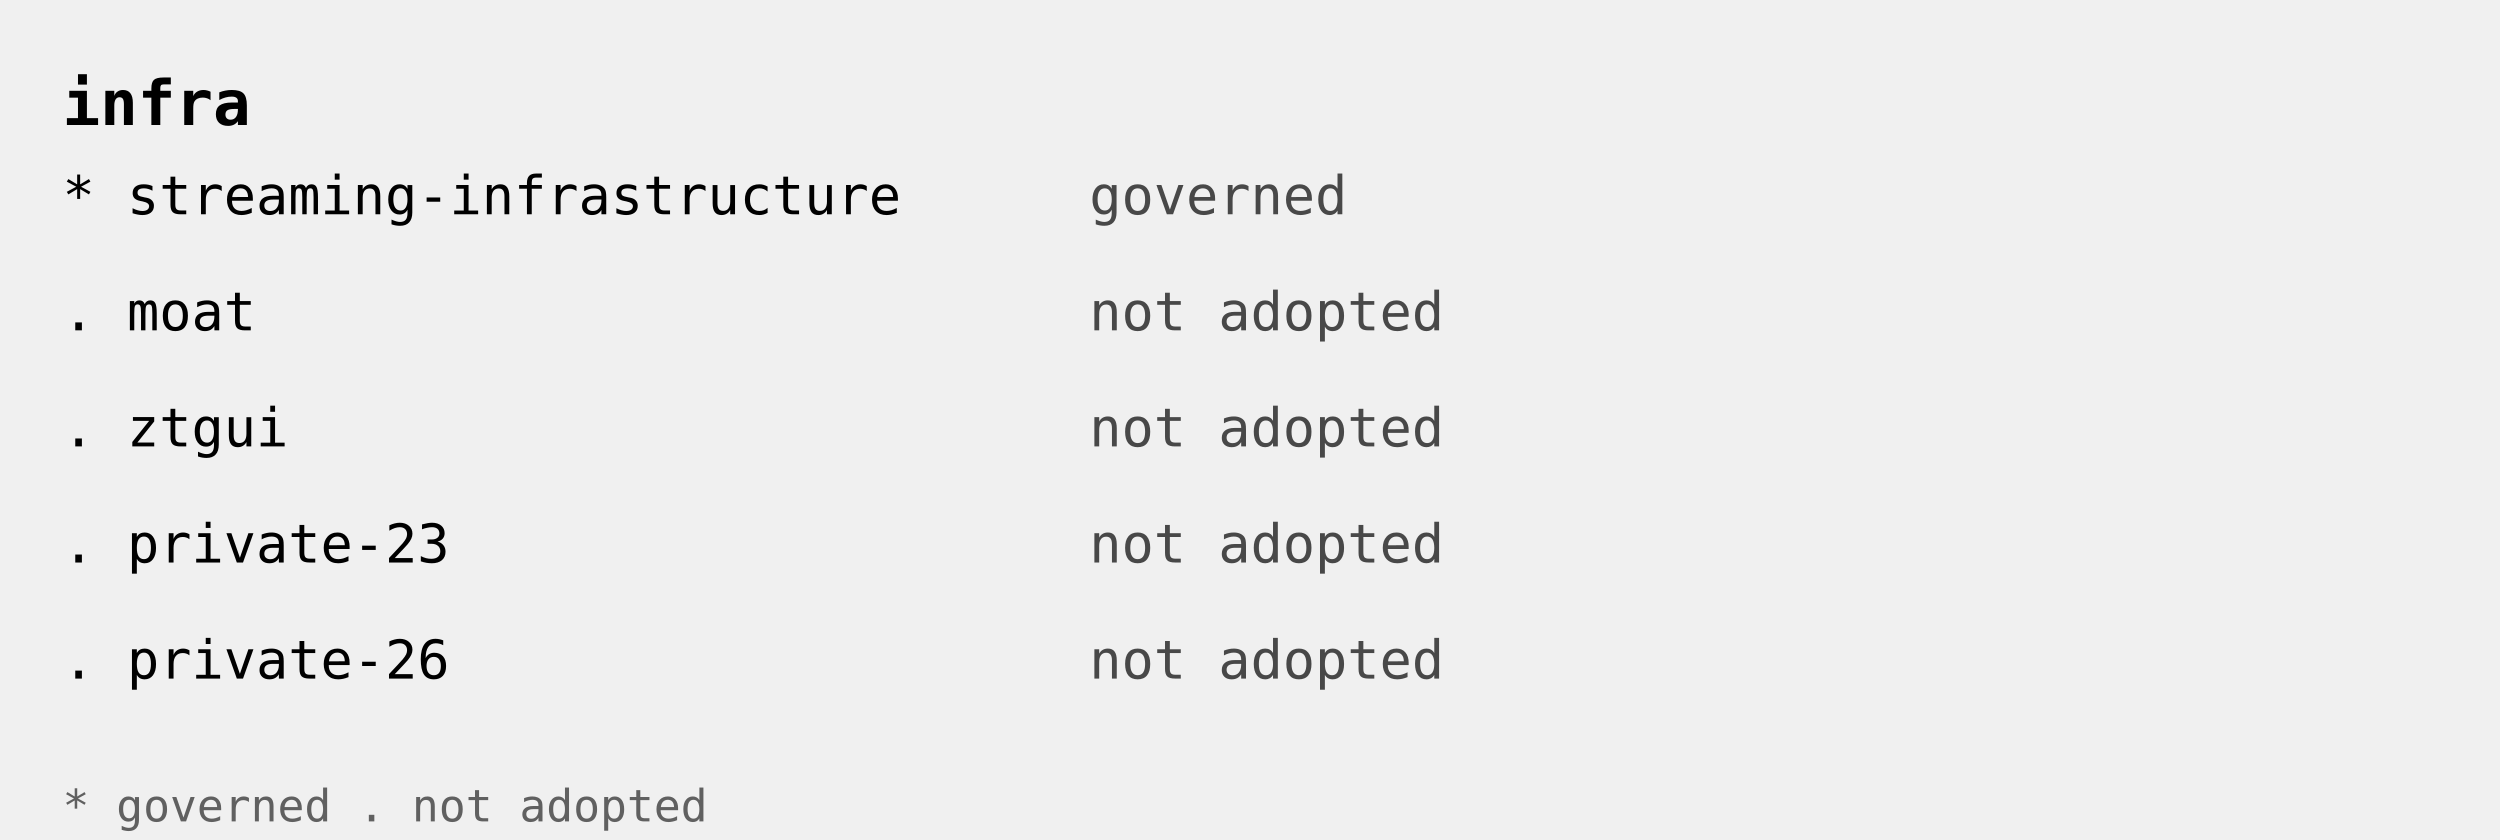
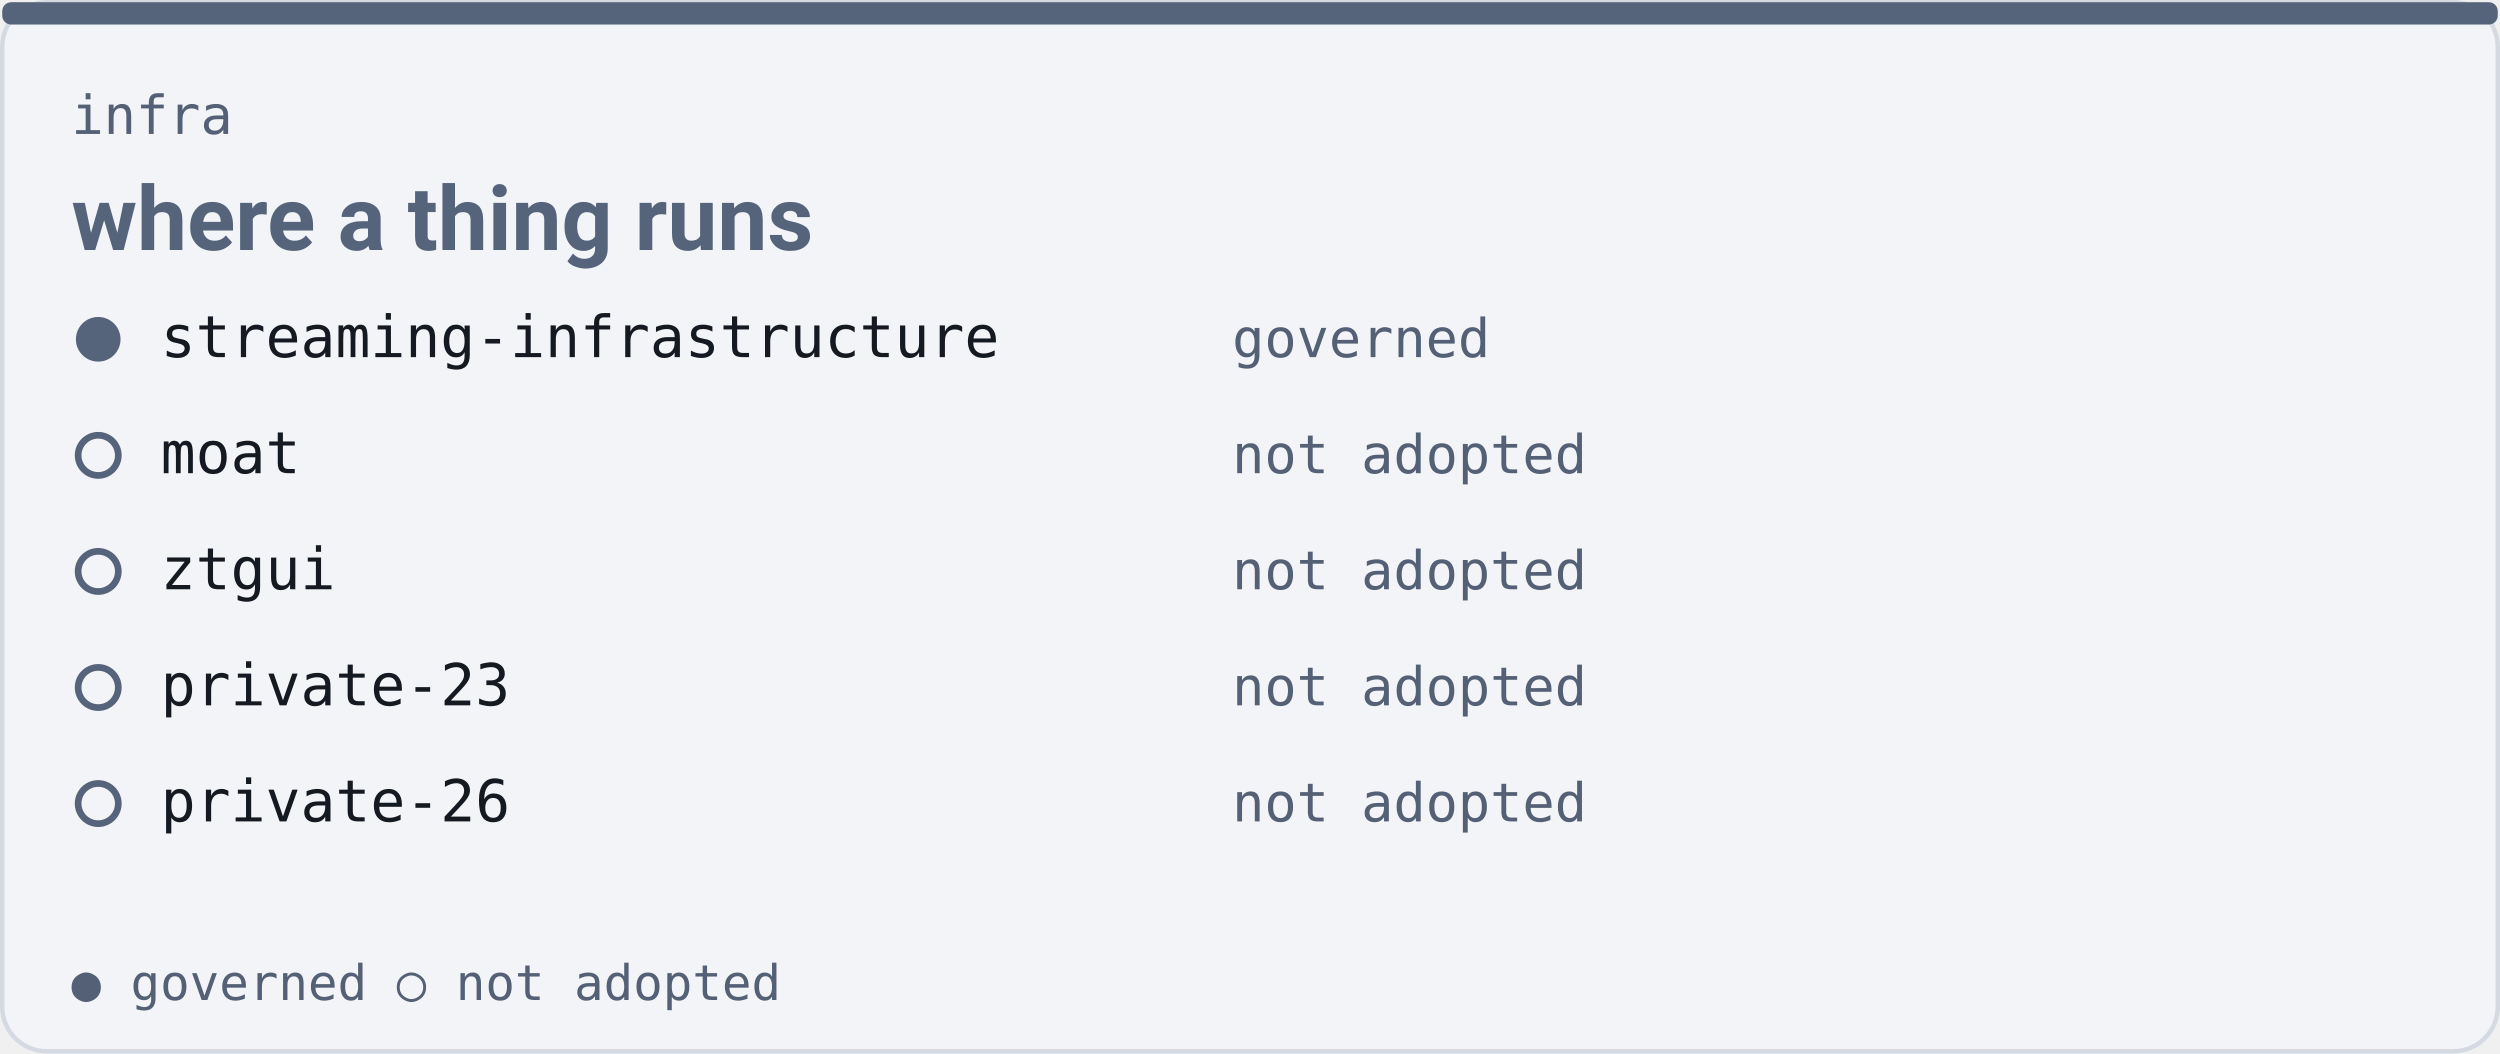
- <svg xmlns="http://www.w3.org/2000/svg" width="560" height="188" viewBox="0 0 560 188" role="img" aria-label="the infra family and its members">
-   <rect width="560" height="188" fill="none" />
-   <text x="14" y="28" font-family="monospace" font-size="14" font-weight="bold" fill="currentColor">infra</text>
-   <text x="14" y="48" font-family="monospace" font-size="12" fill="currentColor">* streaming-infrastructure</text>
-   <text x="244" y="48" font-family="monospace" font-size="12" fill="currentColor" opacity="0.7">governed</text>
-   <text x="14" y="74" font-family="monospace" font-size="12" fill="currentColor">. moat</text>
-   <text x="244" y="74" font-family="monospace" font-size="12" fill="currentColor" opacity="0.7">not adopted</text>
-   <text x="14" y="100" font-family="monospace" font-size="12" fill="currentColor">. ztgui</text>
-   <text x="244" y="100" font-family="monospace" font-size="12" fill="currentColor" opacity="0.7">not adopted</text>
-   <text x="14" y="126" font-family="monospace" font-size="12" fill="currentColor">. private-23</text>
-   <text x="244" y="126" font-family="monospace" font-size="12" fill="currentColor" opacity="0.7">not adopted</text>
-   <text x="14" y="152" font-family="monospace" font-size="12" fill="currentColor">. private-26</text>
-   <text x="244" y="152" font-family="monospace" font-size="12" fill="currentColor" opacity="0.7">not adopted</text>
-   <text x="14" y="184" font-family="monospace" font-size="10" fill="currentColor" opacity="0.6">* governed  . not adopted</text>
+ <svg xmlns="http://www.w3.org/2000/svg" width="560" height="236" viewBox="0 0 560 236" role="img" aria-label="the infra family and its members">
+   <style>text{font-family:'IBM Plex Sans',system-ui,-apple-system,'Segoe UI',Roboto,sans-serif;fill:#141922}.mono{font-family:'IBM Plex Mono',ui-monospace,'Cascadia Mono',Consolas,monospace}.muted{fill:#536075}.panel{fill:#f3f4f7;stroke:#d5d9e2}.card{fill:#ffffff;stroke:#d5d9e2}.track{fill:#e8eaf0}.c-infra{fill:#55647a}.s-infra{stroke:#55647a}@media (prefers-color-scheme: dark){text{fill:#e7eaf1}.muted{fill:#9ba5b7}.panel{fill:#0d1118;stroke:#283143}.card{fill:#151b25;stroke:#283143}.track{fill:#1c2331}.c-infra{fill:#98a7bc}.s-infra{stroke:#98a7bc}}</style>
+   <rect class="panel" x="0.5" y="0.5" width="559" height="235" rx="10" />
+   <rect class="c-infra" x="0.5" y="0.5" width="559" height="5" rx="2" />
+   <text class="mono muted" x="16" y="30" font-size="12">infra</text>
+   <text class="c-infra" x="16" y="56" font-size="20" font-weight="700">where a thing runs</text>
+   <circle class="c-infra" cx="22" cy="76" r="5" />
+   <text class="mono" x="36" y="80" font-size="13">streaming-infrastructure</text>
+   <text class="mono muted" x="276" y="80" font-size="12">governed</text>
+   <circle class="s-infra" cx="22" cy="102" r="4.5" fill="none" stroke-width="1.5" />
+   <text class="mono" x="36" y="106" font-size="13">moat</text>
+   <text class="mono muted" x="276" y="106" font-size="12">not adopted</text>
+   <circle class="s-infra" cx="22" cy="128" r="4.5" fill="none" stroke-width="1.5" />
+   <text class="mono" x="36" y="132" font-size="13">ztgui</text>
+   <text class="mono muted" x="276" y="132" font-size="12">not adopted</text>
+   <circle class="s-infra" cx="22" cy="154" r="4.5" fill="none" stroke-width="1.5" />
+   <text class="mono" x="36" y="158" font-size="13">private-23</text>
+   <text class="mono muted" x="276" y="158" font-size="12">not adopted</text>
+   <circle class="s-infra" cx="22" cy="180" r="4.5" fill="none" stroke-width="1.5" />
+   <text class="mono" x="36" y="184" font-size="13">private-26</text>
+   <text class="mono muted" x="276" y="184" font-size="12">not adopted</text>
+   <text class="mono muted" x="16" y="224" font-size="11">● governed   ○ not adopted</text>
</svg>
